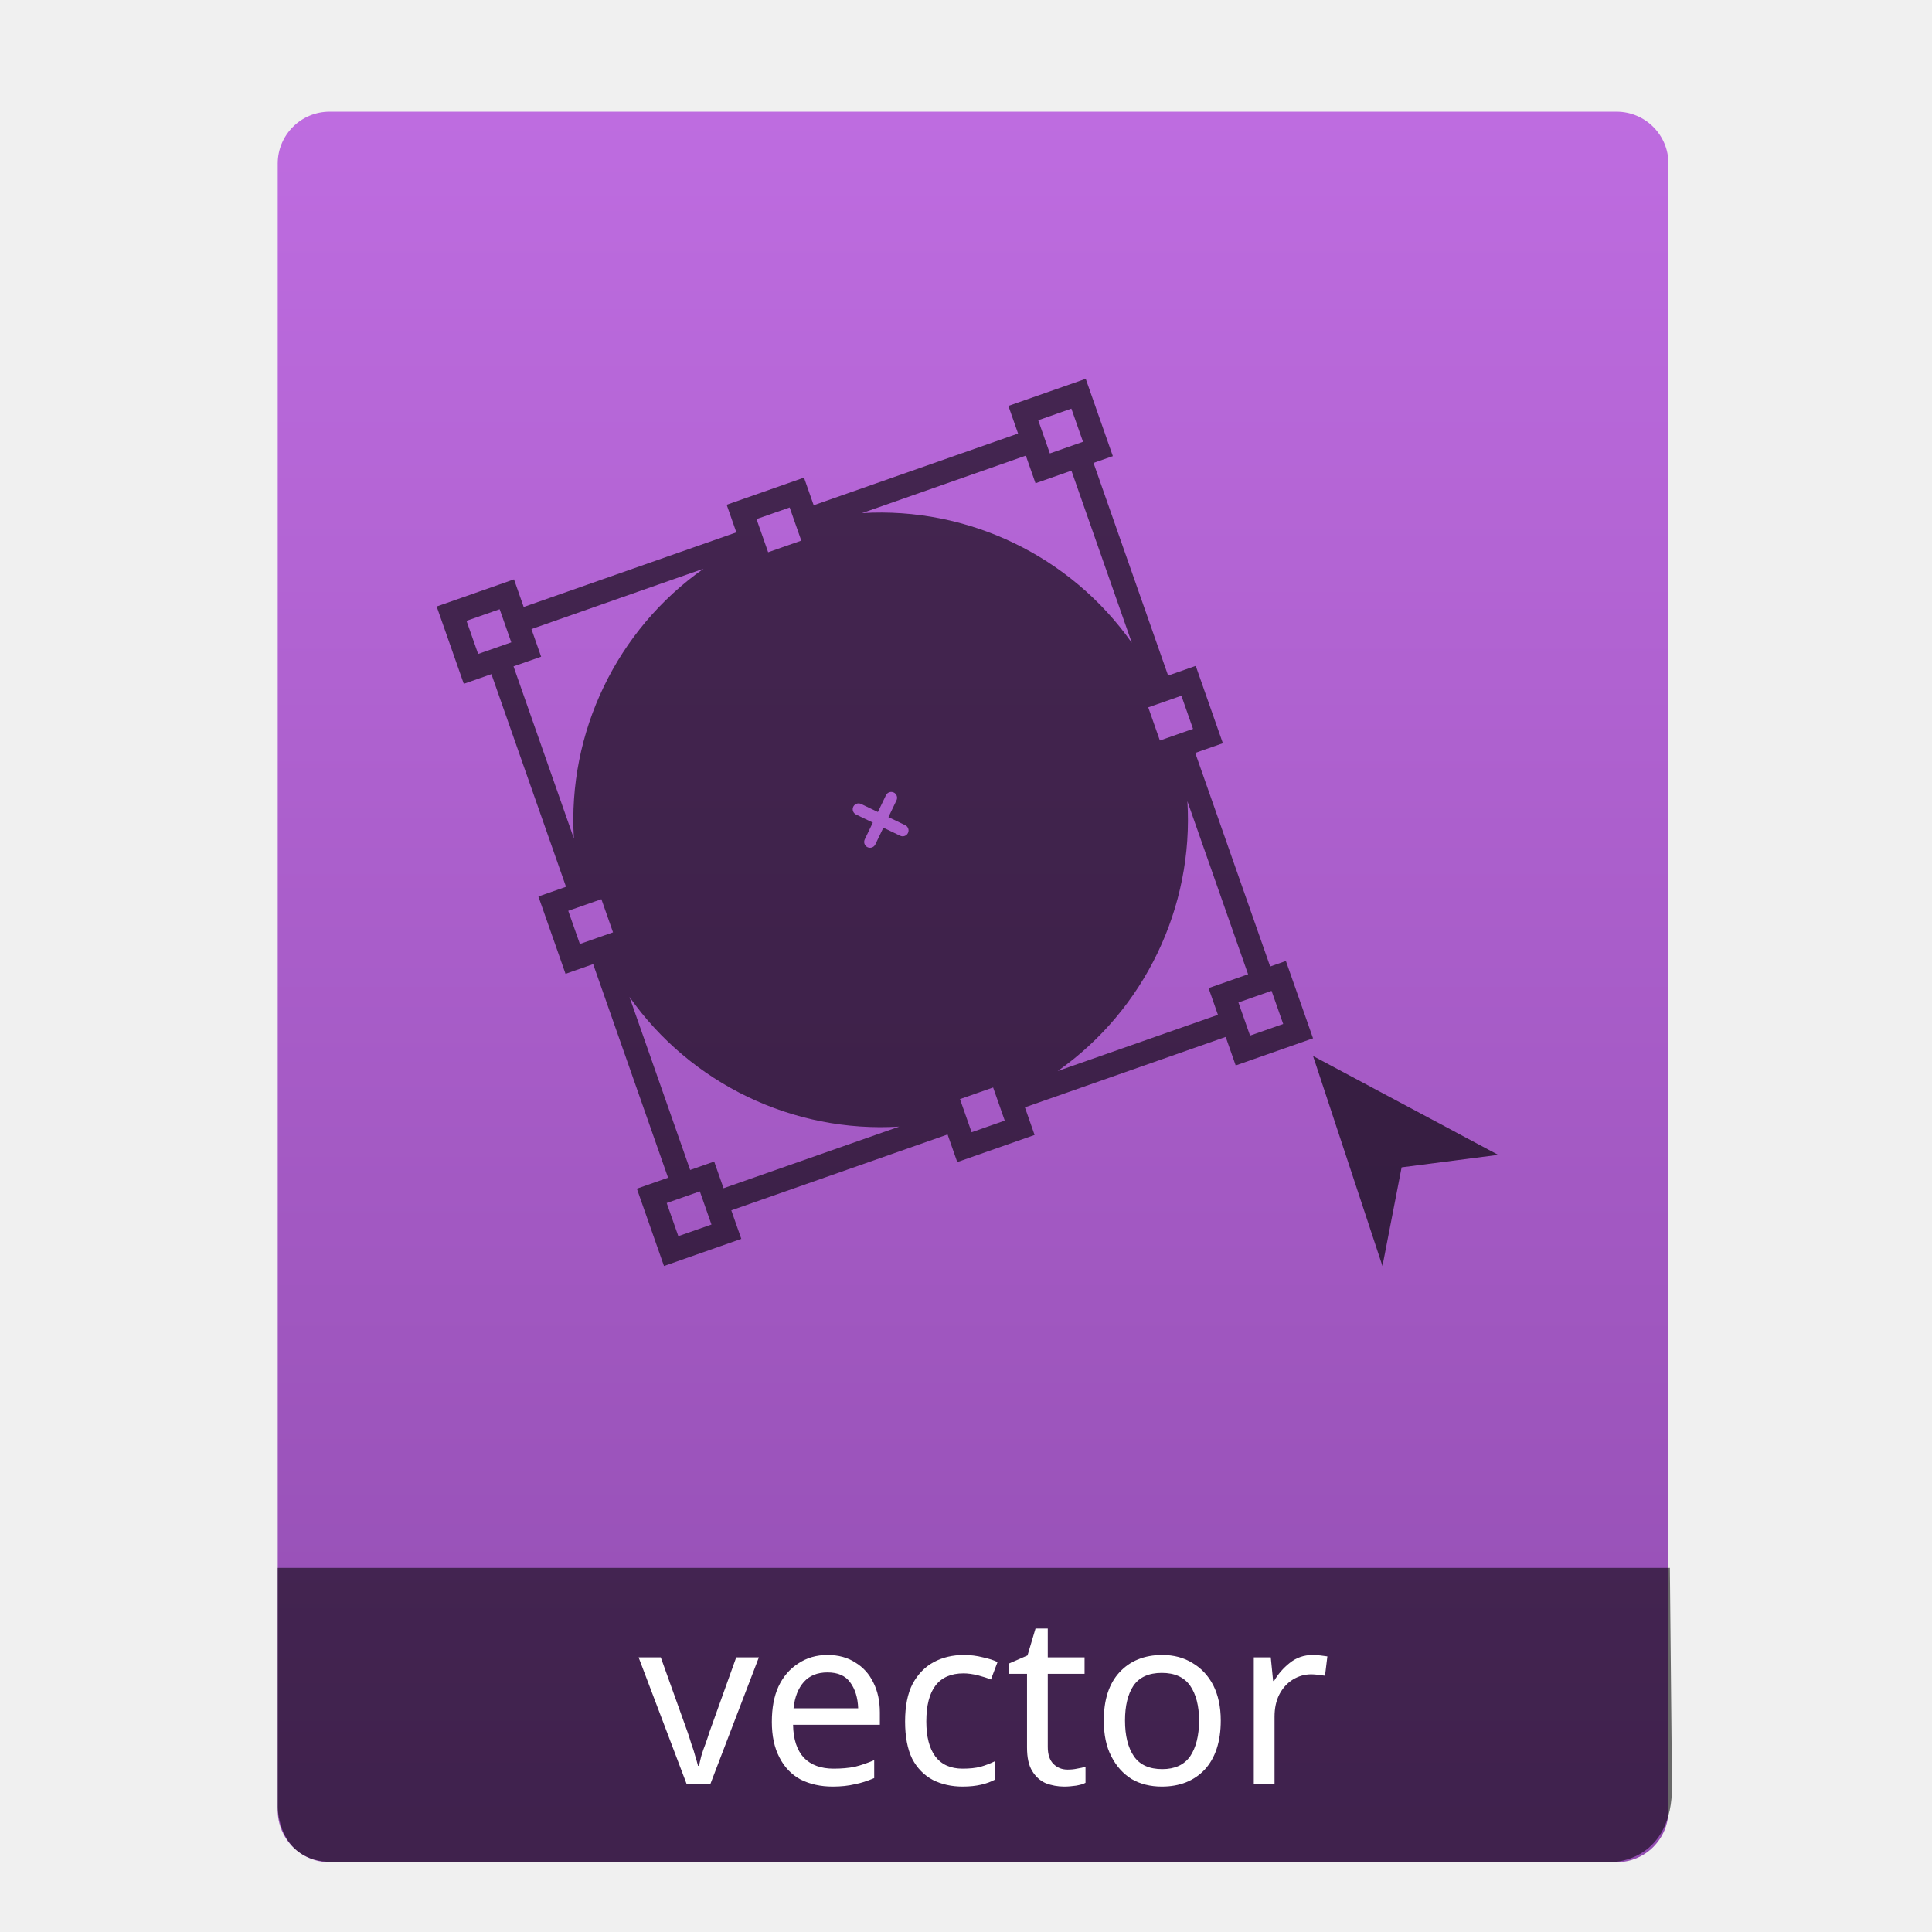
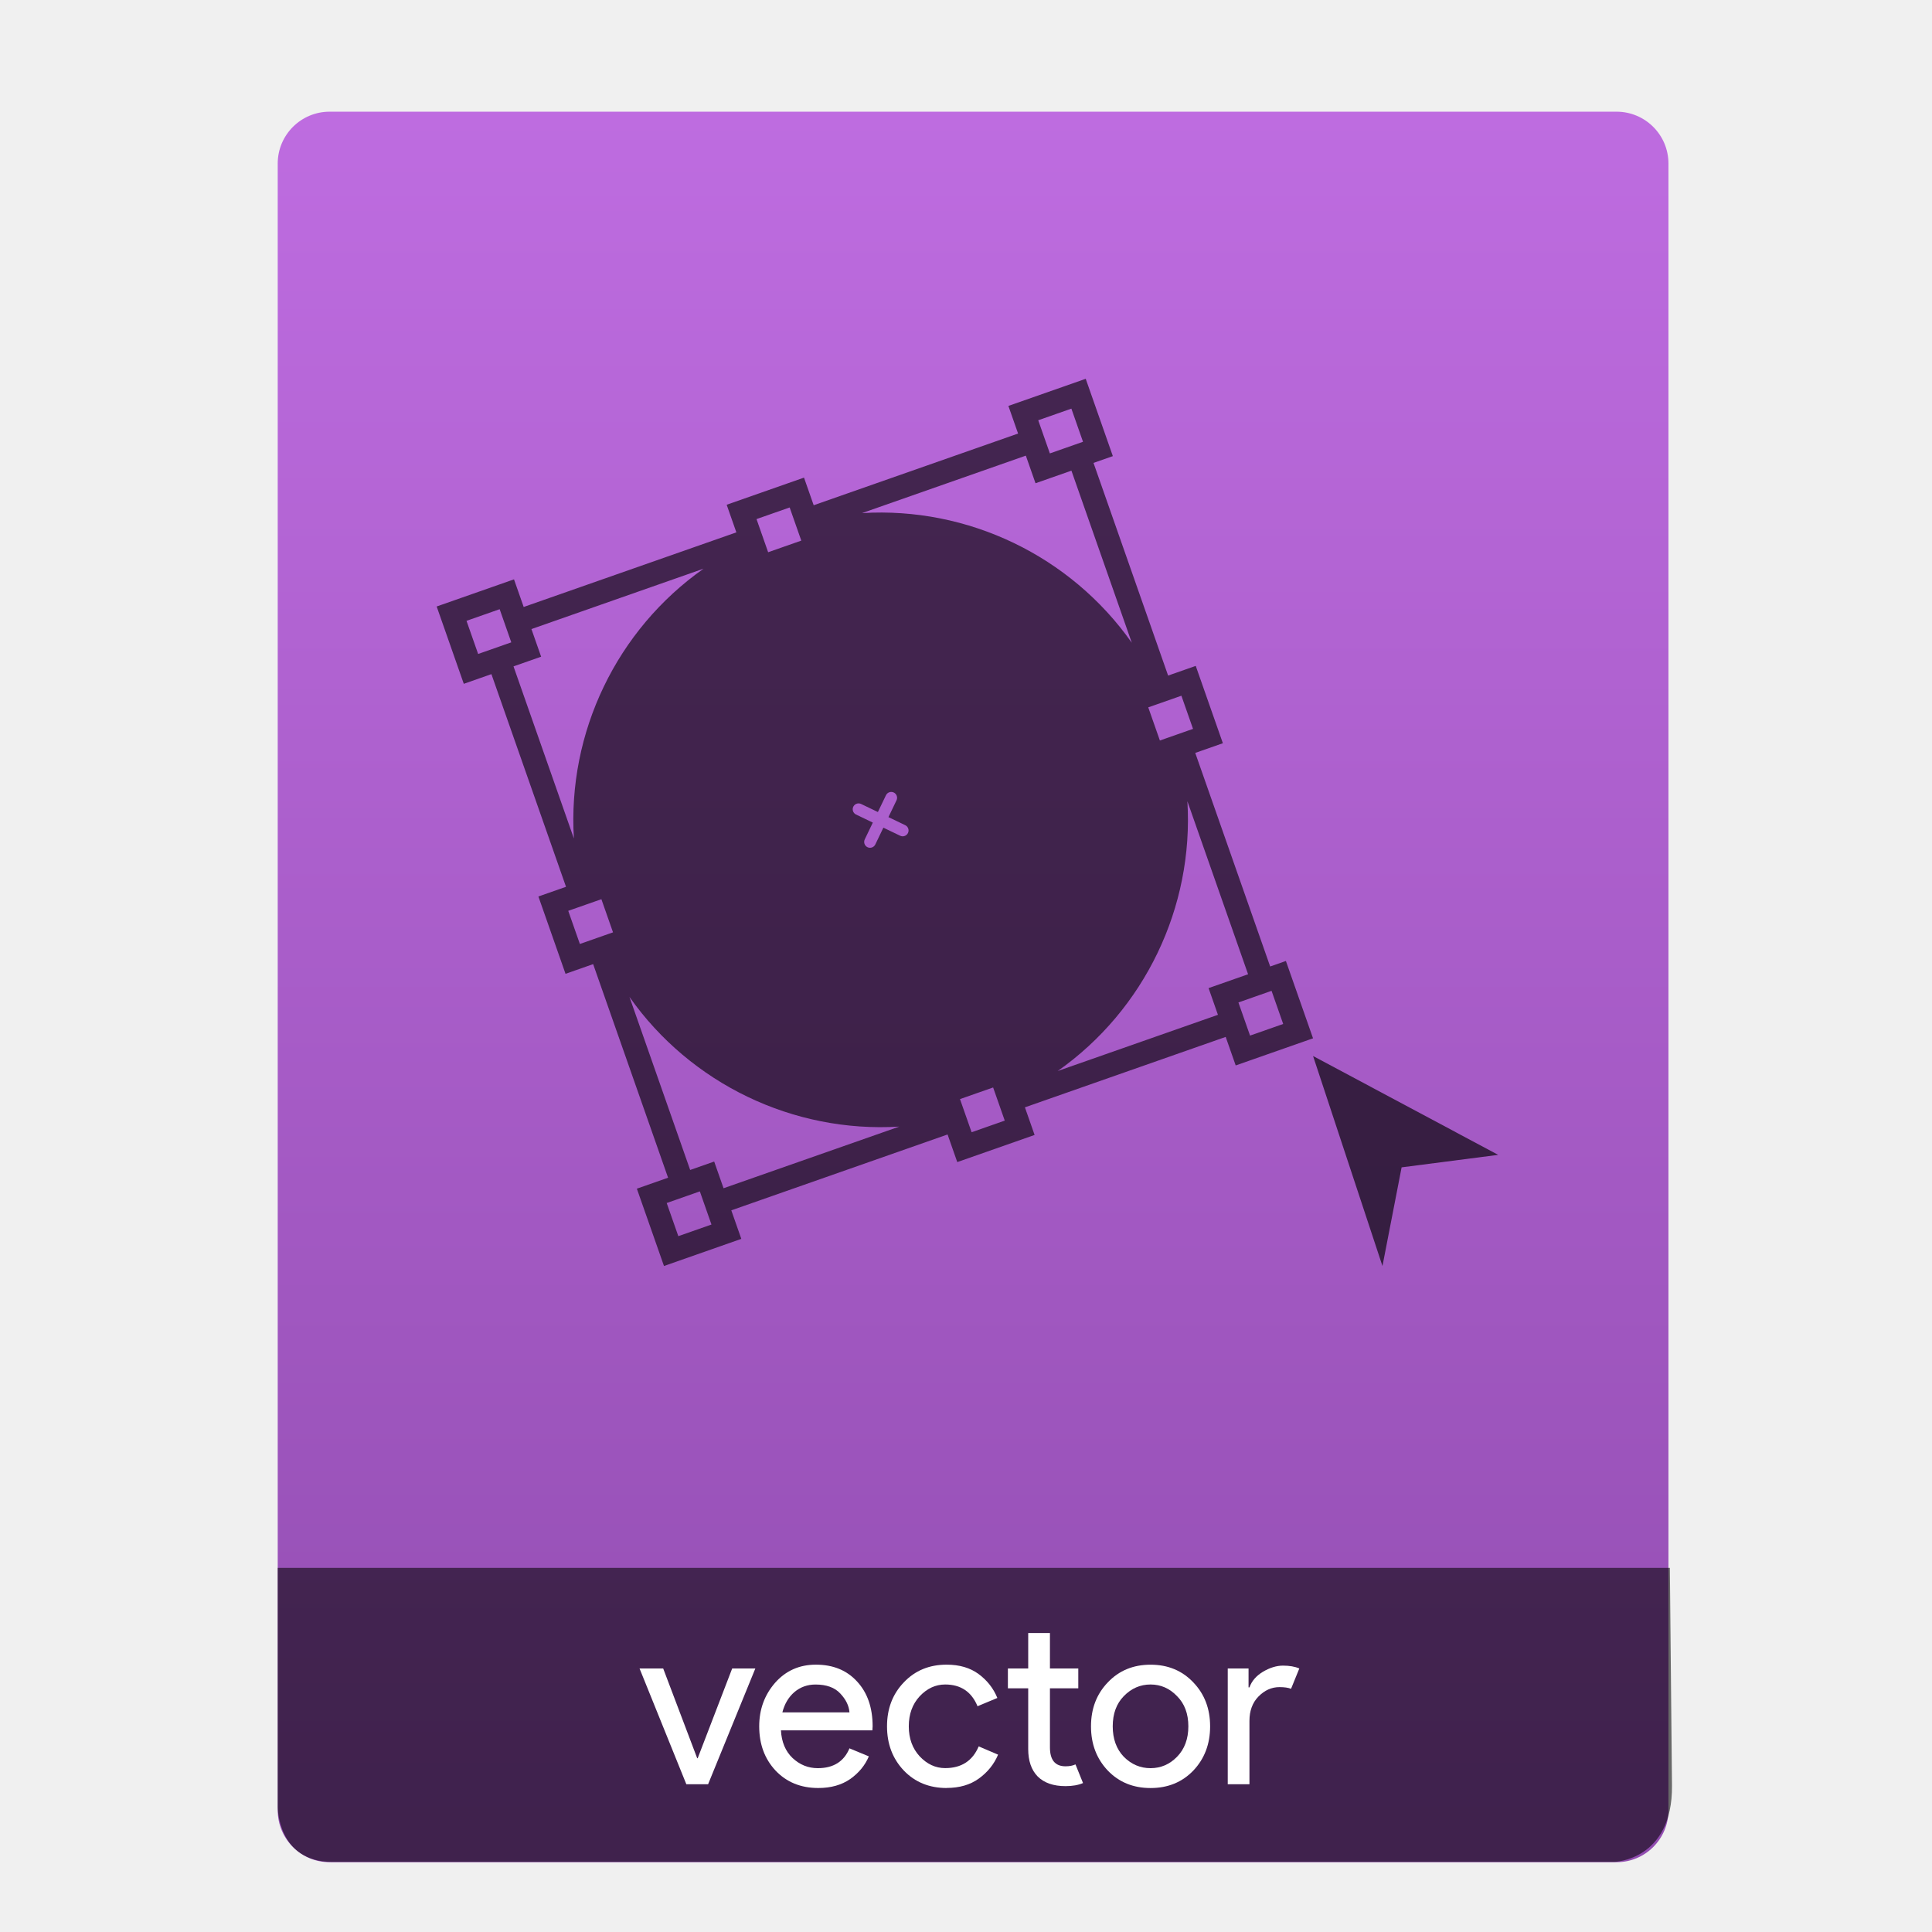
<svg xmlns="http://www.w3.org/2000/svg" xmlns:ns2="http://www.openswatchbook.org/uri/2009/osb" xmlns:xlink="http://www.w3.org/1999/xlink" viewBox="0 0 64 64" id="svg2" version="1.1" width="64" height="64">
  <defs id="defs4">
    <linearGradient id="linearGradient4531">
      <stop id="stop4533" offset="0" style="stop-color:#924db1;stop-opacity:1" />
      <stop id="stop4535" offset="1" style="stop-color:#be6ce0;stop-opacity:1" />
    </linearGradient>
    <linearGradient xlink:href="#linearGradient4531" id="linearGradient4190-9" x1="375.571" y1="543.798" x2="375.571" y2="517.798" gradientUnits="userSpaceOnUse" gradientTransform="matrix(2.193794,0,0,2.230305,-398.0263,-639.9039)" />
    <linearGradient ns2:paint="gradient" id="linearGradient4207">
      <stop id="stop3371" offset="0" style="stop-color:#3498db;stop-opacity:1;" />
      <stop id="stop3373" offset="1" style="stop-color:#3498db;stop-opacity:0;" />
    </linearGradient>
  </defs>
  <g transform="translate(-392.9882,-511.2779)" id="layer1">
    <g transform="translate(0.4198824,0.03484499)" id="layer1-3">
      <rect style="opacity:0.997;fill:url(#linearGradient4190-9);fill-opacity:1.0;stroke:none;stroke-width:0.104;stroke-linecap:round;stroke-linejoin:round;stroke-miterlimit:4;stroke-dasharray:none;stroke-opacity:1" id="rect4182-2" width="46.07" height="57.988" x="401.768" y="514.943" ry="1.719" />
      <path style="opacity:0.565;fill:#000000;fill-opacity:1;fill-rule:evenodd;stroke:none;stroke-width:1px;stroke-linecap:butt;stroke-linejoin:miter;stroke-opacity:1" d="m 401.768,563.181 -4e-5,7.904 c 0,0 -0.022,1.836 1.81,1.836 l 42.462,0 c 0,0 1.939,-0.044 1.915,-2.528 l -0.07,-7.212 z" id="path4302" />
-       <text xml:space="preserve" style="font-style:normal;font-weight:normal;font-size:7.827px;line-height:125%;font-family:sans-serif;letter-spacing:0px;word-spacing:0px;fill:#ffffff;fill-opacity:1;stroke:none;stroke-width:1px;stroke-linecap:butt;stroke-linejoin:miter;stroke-opacity:1" x="413.723" y="570.348" id="text4304">
-         <tspan id="tspan4306" x="413.723" y="570.348" style="font-style:normal;font-variant:normal;font-weight:normal;font-stretch:normal;font-family:'Product Sans';-inkscape-font-specification:'Product Sans';fill:#ffffff;fill-opacity:1">vector</tspan>
-       </text>
+       <g style="font-style:normal;font-weight:normal;font-size:7.827px;line-height:125%;font-family:sans-serif;letter-spacing:0px;word-spacing:0px;fill:#ffffff;fill-opacity:1;stroke:none;stroke-width:1px;stroke-linecap:butt;stroke-linejoin:miter;stroke-opacity:1" id="text4304">
+         <path d="m 415.304,570.348 -1.55,-3.835 0.783,0 1.127,2.974 0.016,0 1.143,-2.974 0.767,0 -1.565,3.835 -0.72,0 z" style="font-style:normal;font-variant:normal;font-weight:normal;font-stretch:normal;font-family:'Product Sans';-inkscape-font-specification:'Product Sans';fill:#ffffff;fill-opacity:1" id="path4171" />
+         <path d="m 419.675,570.473 q -0.869,0 -1.417,-0.579 -0.54,-0.579 -0.54,-1.464 0,-0.837 0.524,-1.44 0.532,-0.603 1.354,-0.603 0.853,0 1.362,0.556 0.517,0.556 0.517,1.487 l -0.008,0.133 -3.029,0 q 0.031,0.579 0.384,0.916 0.36,0.337 0.837,0.337 0.775,0 1.049,-0.657 l 0.642,0.266 q -0.188,0.446 -0.618,0.751 -0.43,0.297 -1.057,0.297 z m 1.033,-2.505 q -0.024,-0.329 -0.305,-0.626 -0.274,-0.297 -0.822,-0.297 -0.399,0 -0.697,0.25 -0.29,0.25 -0.399,0.673 l 2.223,0 z" style="font-style:normal;font-variant:normal;font-weight:normal;font-stretch:normal;font-family:'Product Sans';-inkscape-font-specification:'Product Sans';fill:#ffffff;fill-opacity:1" id="path4173" />
+         <path d="m 423.925,570.473 q -0.861,0 -1.417,-0.579 -0.556,-0.587 -0.556,-1.464 0,-0.877 0.556,-1.456 0.556,-0.587 1.417,-0.587 0.642,0 1.064,0.313 0.423,0.313 0.618,0.79 l -0.657,0.274 q -0.297,-0.72 -1.072,-0.72 -0.477,0 -0.845,0.391 -0.36,0.391 -0.36,0.994 0,0.603 0.36,0.994 0.368,0.391 0.845,0.391 0.806,0 1.111,-0.72 l 0.642,0.274 q -0.196,0.47 -0.634,0.79 -0.43,0.313 -1.072,0.313 z" style="font-style:normal;font-variant:normal;font-weight:normal;font-stretch:normal;font-family:'Product Sans';-inkscape-font-specification:'Product Sans';fill:#ffffff;fill-opacity:1" id="path4175" />
+         <path d="m 427.866,570.411 q -0.603,0 -0.924,-0.321 -0.313,-0.321 -0.313,-0.908 l 0,-2.011 -0.673,0 0,-0.657 0.673,0 0,-1.174 0.72,0 0,1.174 0.939,0 0,0.657 -0.939,0 0,1.957 q 0,0.626 0.517,0.626 0.196,0 0.329,-0.063 l 0.25,0.618 q -0.235,0.102 -0.579,0.102 z" style="font-style:normal;font-variant:normal;font-weight:normal;font-stretch:normal;font-family:'Product Sans';-inkscape-font-specification:'Product Sans';fill:#ffffff;fill-opacity:1" id="path4177" />
+         <path d="m 429.265,566.975 q 0.556,-0.587 1.417,-0.587 0.861,0 1.417,0.587 0.556,0.579 0.556,1.456 0,0.877 -0.556,1.464 -0.556,0.579 -1.417,0.579 -0.861,0 -1.417,-0.579 -0.556,-0.587 -0.556,-1.464 0,-0.877 0.556,-1.456 z m 0.532,2.465 q 0.376,0.376 0.884,0.376 0.509,0 0.877,-0.376 0.376,-0.384 0.376,-1.01 0,-0.626 -0.376,-1.002 -0.368,-0.384 -0.877,-0.384 -0.509,0 -0.884,0.384 -0.368,0.376 -0.368,1.002 0,0.626 0.368,1.01 z" style="font-style:normal;font-variant:normal;font-weight:normal;font-stretch:normal;font-family:'Product Sans';-inkscape-font-specification:'Product Sans';fill:#ffffff;fill-opacity:1" id="path4179" />
+         <path d="m 433.959,570.348 -0.72,0 0,-3.835 0.689,0 0,0.626 0.031,0 q 0.11,-0.313 0.446,-0.517 0.344,-0.203 0.665,-0.203 0.321,0 0.54,0.094 l -0.274,0.673 q -0.141,-0.055 -0.384,-0.055 -0.391,0 -0.697,0.313 -0.297,0.305 -0.297,0.806 l 0,2.098 z" style="font-style:normal;font-variant:normal;font-weight:normal;font-stretch:normal;font-family:'Product Sans';-inkscape-font-specification:'Product Sans';fill:#ffffff;fill-opacity:1" id="path4181" />
+       </g>
      <g transform="translate(-37.0744,0.9703255)" id="layer1-7">
        <g transform="matrix(1.526305,0,0,1.526305,376.317,-1040.126)" id="g4231-5" />
      </g>
      <g id="g19080" style="fill:#0a050c;fill-opacity:1" transform="matrix(1.057866,0,0,1.057866,-24.87972,-26.7213)">
        <g id="layer1-4" transform="translate(-24.7559,2.052619)" style="fill:#0a050c;fill-opacity:1">
          <g id="g4608" transform="matrix(0.8884937,0,0,0.8884937,-8.813779,50.61317)" style="fill:#0a050c;fill-opacity:1">
            <g id="g4630" transform="translate(1.418732,5.750392)" style="fill:#0a050c;fill-opacity:1">
              <g id="g4659" transform="translate(57.88619,4.247455)" style="fill:#0a050c;fill-opacity:1">
                <g style="opacity:0.865;fill:#0a050c;fill-opacity:1" transform="matrix(0.02190616,0.062446,-0.062446,0.02190616,461.156,516.2862)" id="g3-75">
                  <g style="fill:#0a050c;fill-opacity:1" id="g5-3">
                    <path style="opacity:0.766;fill:#0a050c;fill-opacity:1" id="path7-7" d="m 44.405,355.411 120.029,0 0,15.589 43.647,0 0,-15.589 120.547,0 0,17.622 43.646,0 0,-43.646 -16.104,0 0,-122.064 15.588,0 0,-43.647 -15.588,0 0,-113.319 16.105,0 0,-43.647 -43.646,0 0,8.878 -120.547,0 0,-15.588 -43.647,0 0,15.588 -120.03,0 0,-10.912 -43.647,0 0,43.647 15.588,0 0,115.353 -15.588,0 0,43.647 15.588,0 0,120.029 -15.588,0 0,43.648 43.647,0 0,-15.589 z m -12.47,0 0,3.118 -18.706,0 0,-18.706 3.118,0 12.471,0 3.118,0 0,3.118 0,12.47 z m 144.97,-339.823 0,-3.118 18.706,0 0,3.118 0,6.521 0,5.949 0,3.117 -18.706,0 0,-3.117 0,-5.949 0,-6.521 z m 18.706,339.823 0,3.118 -18.706,0 0,-3.118 0,-6.521 0,-5.948 0,-3.118 18.706,0 0,3.118 0,5.948 0,6.521 z m 2.077,-162.896 c 1.212,1.218 1.212,3.19 0,4.408 -0.615,0.608 -1.406,0.913 -2.21,0.913 -0.792,0 -1.593,-0.305 -2.205,-0.913 l -7.014,-7.015 -7.015,7.015 c -0.612,0.608 -1.409,0.913 -2.207,0.913 -0.798,0 -1.595,-0.305 -2.208,-0.913 -1.214,-1.218 -1.214,-3.19 0,-4.408 l 7.015,-7.015 -7.015,-7.015 c -1.214,-1.214 -1.214,-3.194 0,-4.409 1.215,-1.215 3.194,-1.215 4.409,0 l 7.021,7.015 7.014,-7.015 c 1.218,-1.215 3.191,-1.215 4.409,0 1.218,1.215 1.218,3.194 0,4.409 l -7.015,7.015 7.021,7.015 z m 162.117,168.047 -18.705,0 0,-5.151 0,-12.47 0,-1.084 2.6,0 12.471,0 3.635,0 0,18.705 z m -31.176,-31.175 0,13.555 -97.652,0 C 285.402,327.511 328.27,284.644 343.7,230.213 l 0,99.174 -15.071,0 z m 30.658,-134.534 -3.117,0 -6.521,0 -5.949,0 -3.117,0 0,-18.706 3.117,0 5.949,0 6.521,0 3.117,0 0,18.706 z M 341.1,19.181 l 15.07,0 3.635,0 0,18.706 -3.635,0 -12.471,0 -2.6,0 0,-9.828 0,-8.878 z m -12.471,8.878 0,22.298 15.07,0 0,90.43 C 328.269,86.353 285.401,43.491 230.976,28.058 l 97.653,0 z m -315.4,-10.913 3.118,0 15.588,0 0,10.912 0,7.794 -3.118,0 -12.471,0 -3.118,0 0,-18.706 z m 31.176,31.177 0,-20.264 97.134,0 C 87.111,43.491 44.25,86.353 28.817,140.781 l 0,-92.458 15.588,0 z m -31.176,127.823 3.118,0 6.521,0 5.949,0 3.118,0 0,18.706 -3.118,0 -5.949,0 -6.521,0 -3.118,0 0,-18.706 z m 15.588,54.067 c 15.433,54.431 58.294,97.298 112.723,112.729 l -97.135,0 0,-15.589 -15.588,0 0,-97.14 z" />
                  </g>
                </g>
                <path style="opacity:0.708;fill:#0a050c;fill-opacity:1" d="m 475.417,543.788 -3.403,0.44 -0.675,3.477 -2.446,-7.401 6.525,3.484 z" id="path7-5" />
              </g>
            </g>
          </g>
        </g>
      </g>
    </g>
  </g>
</svg>
